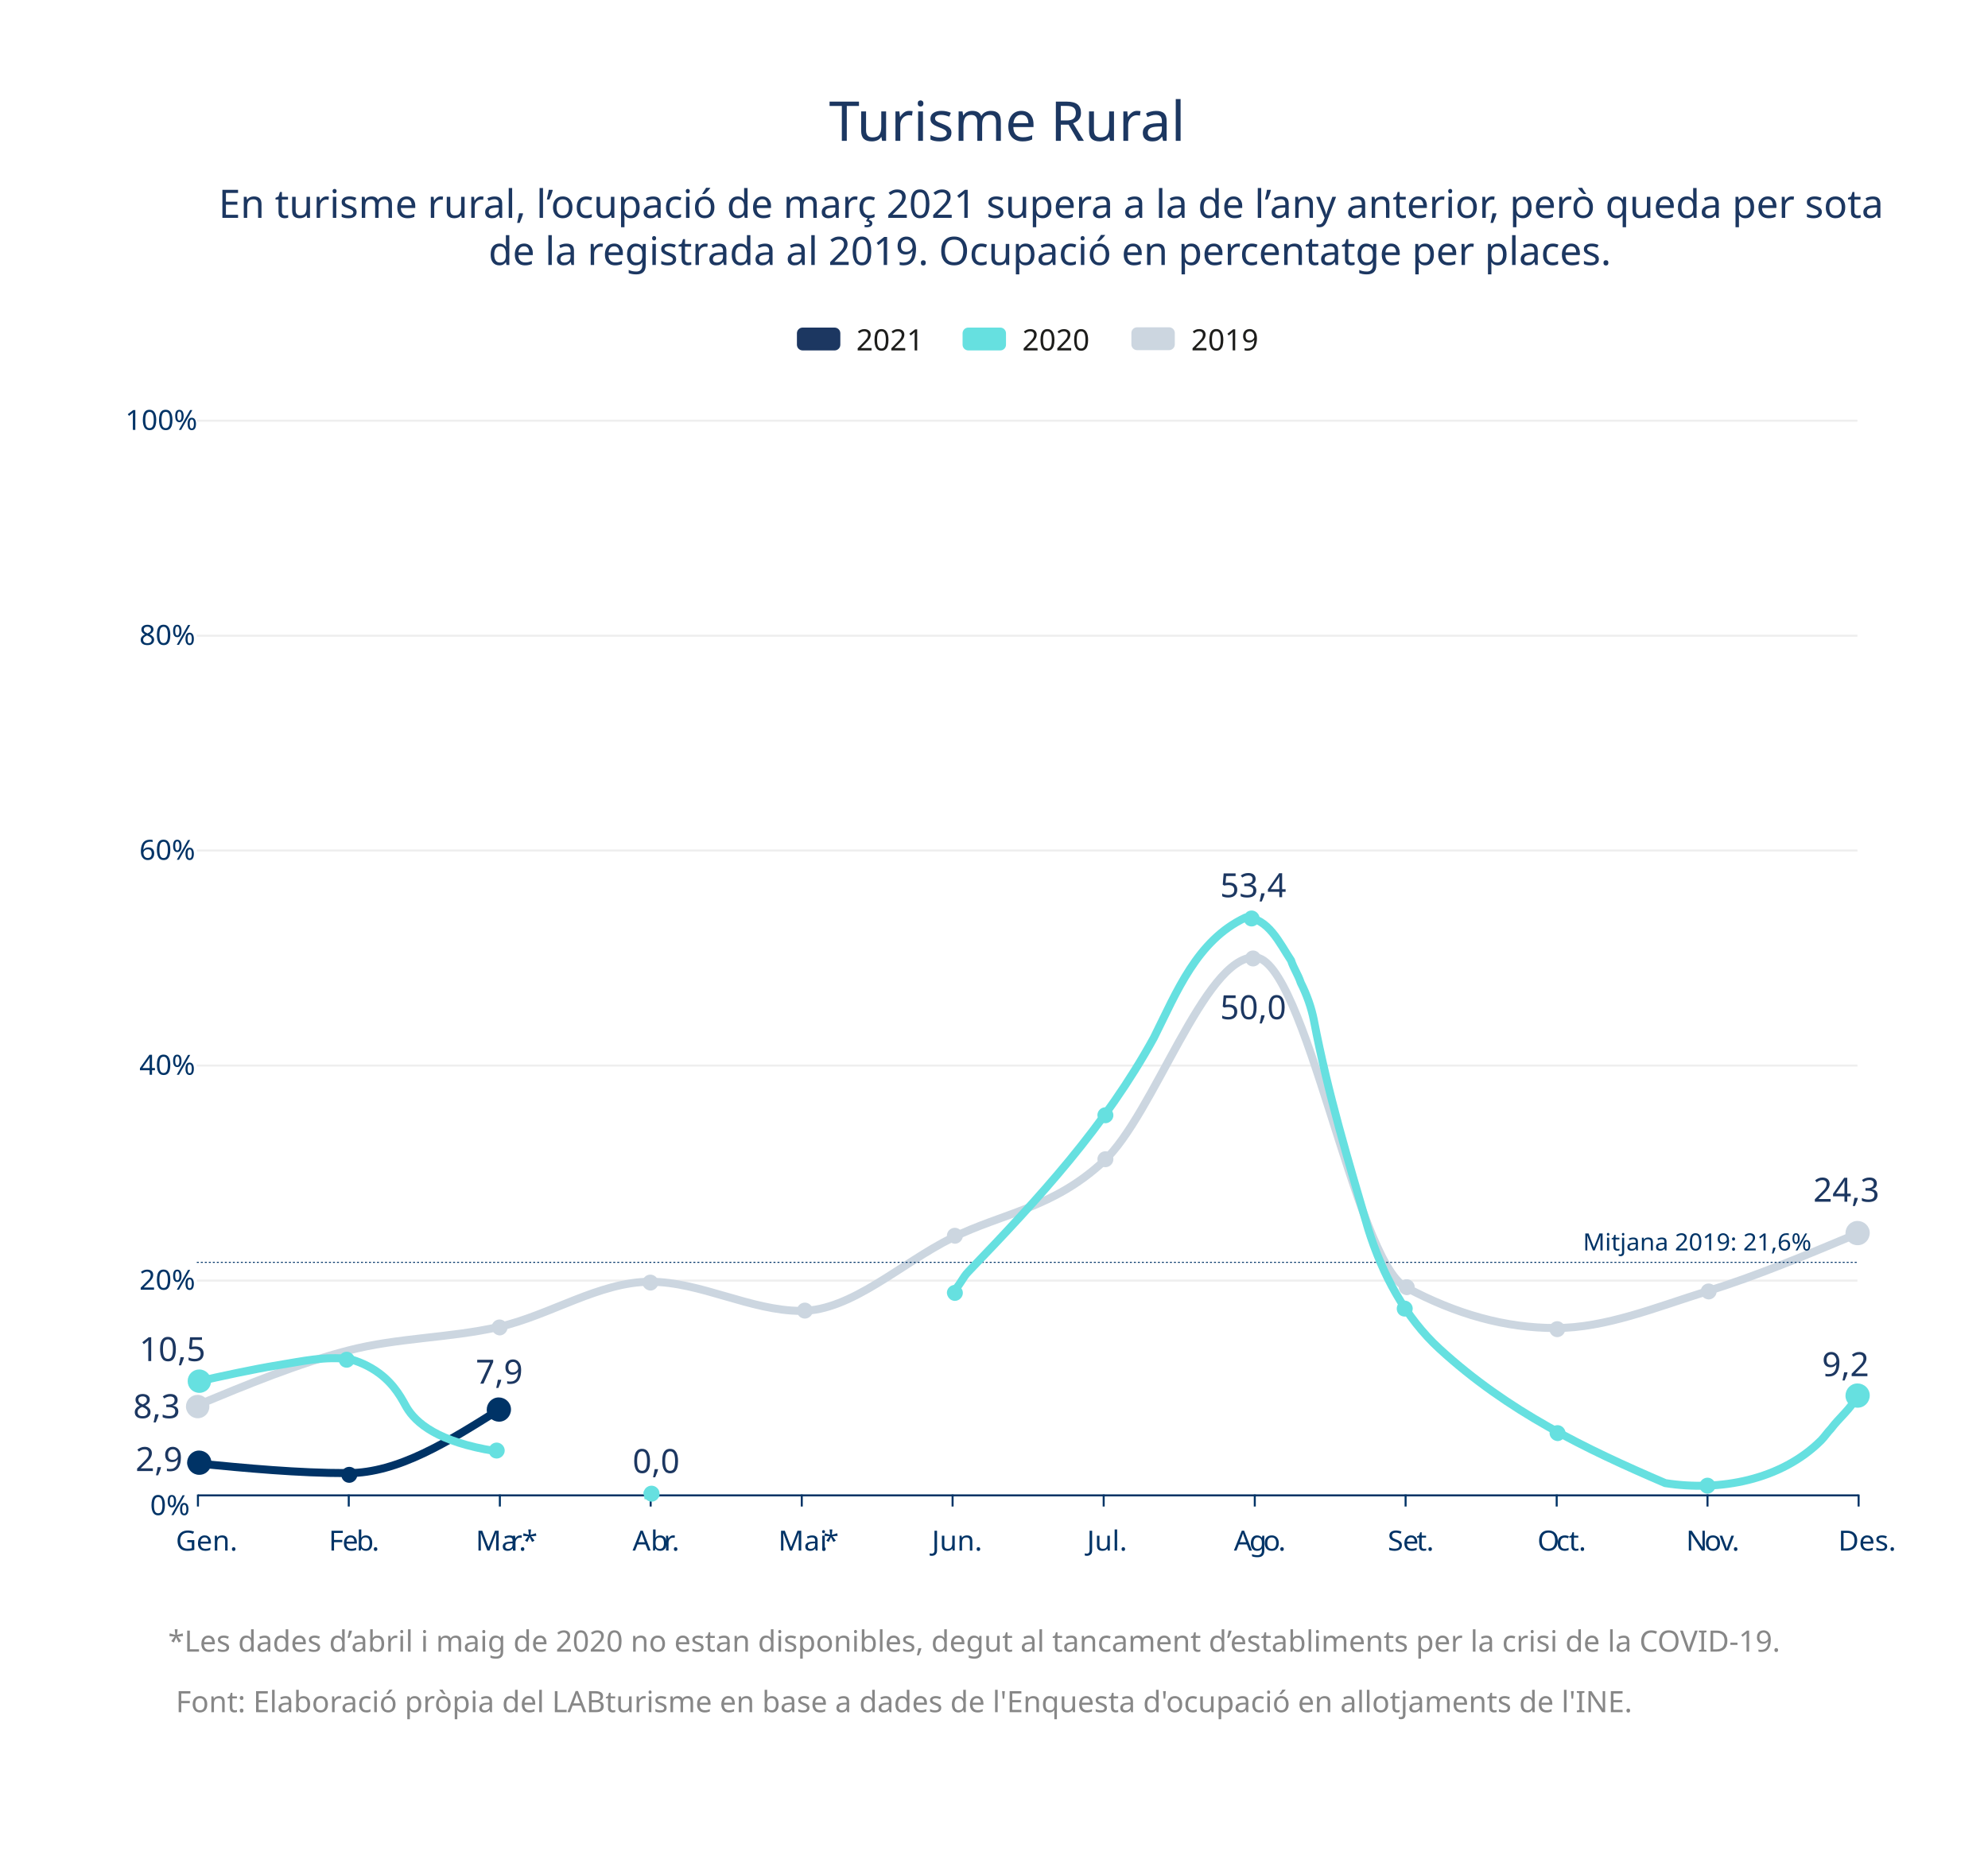
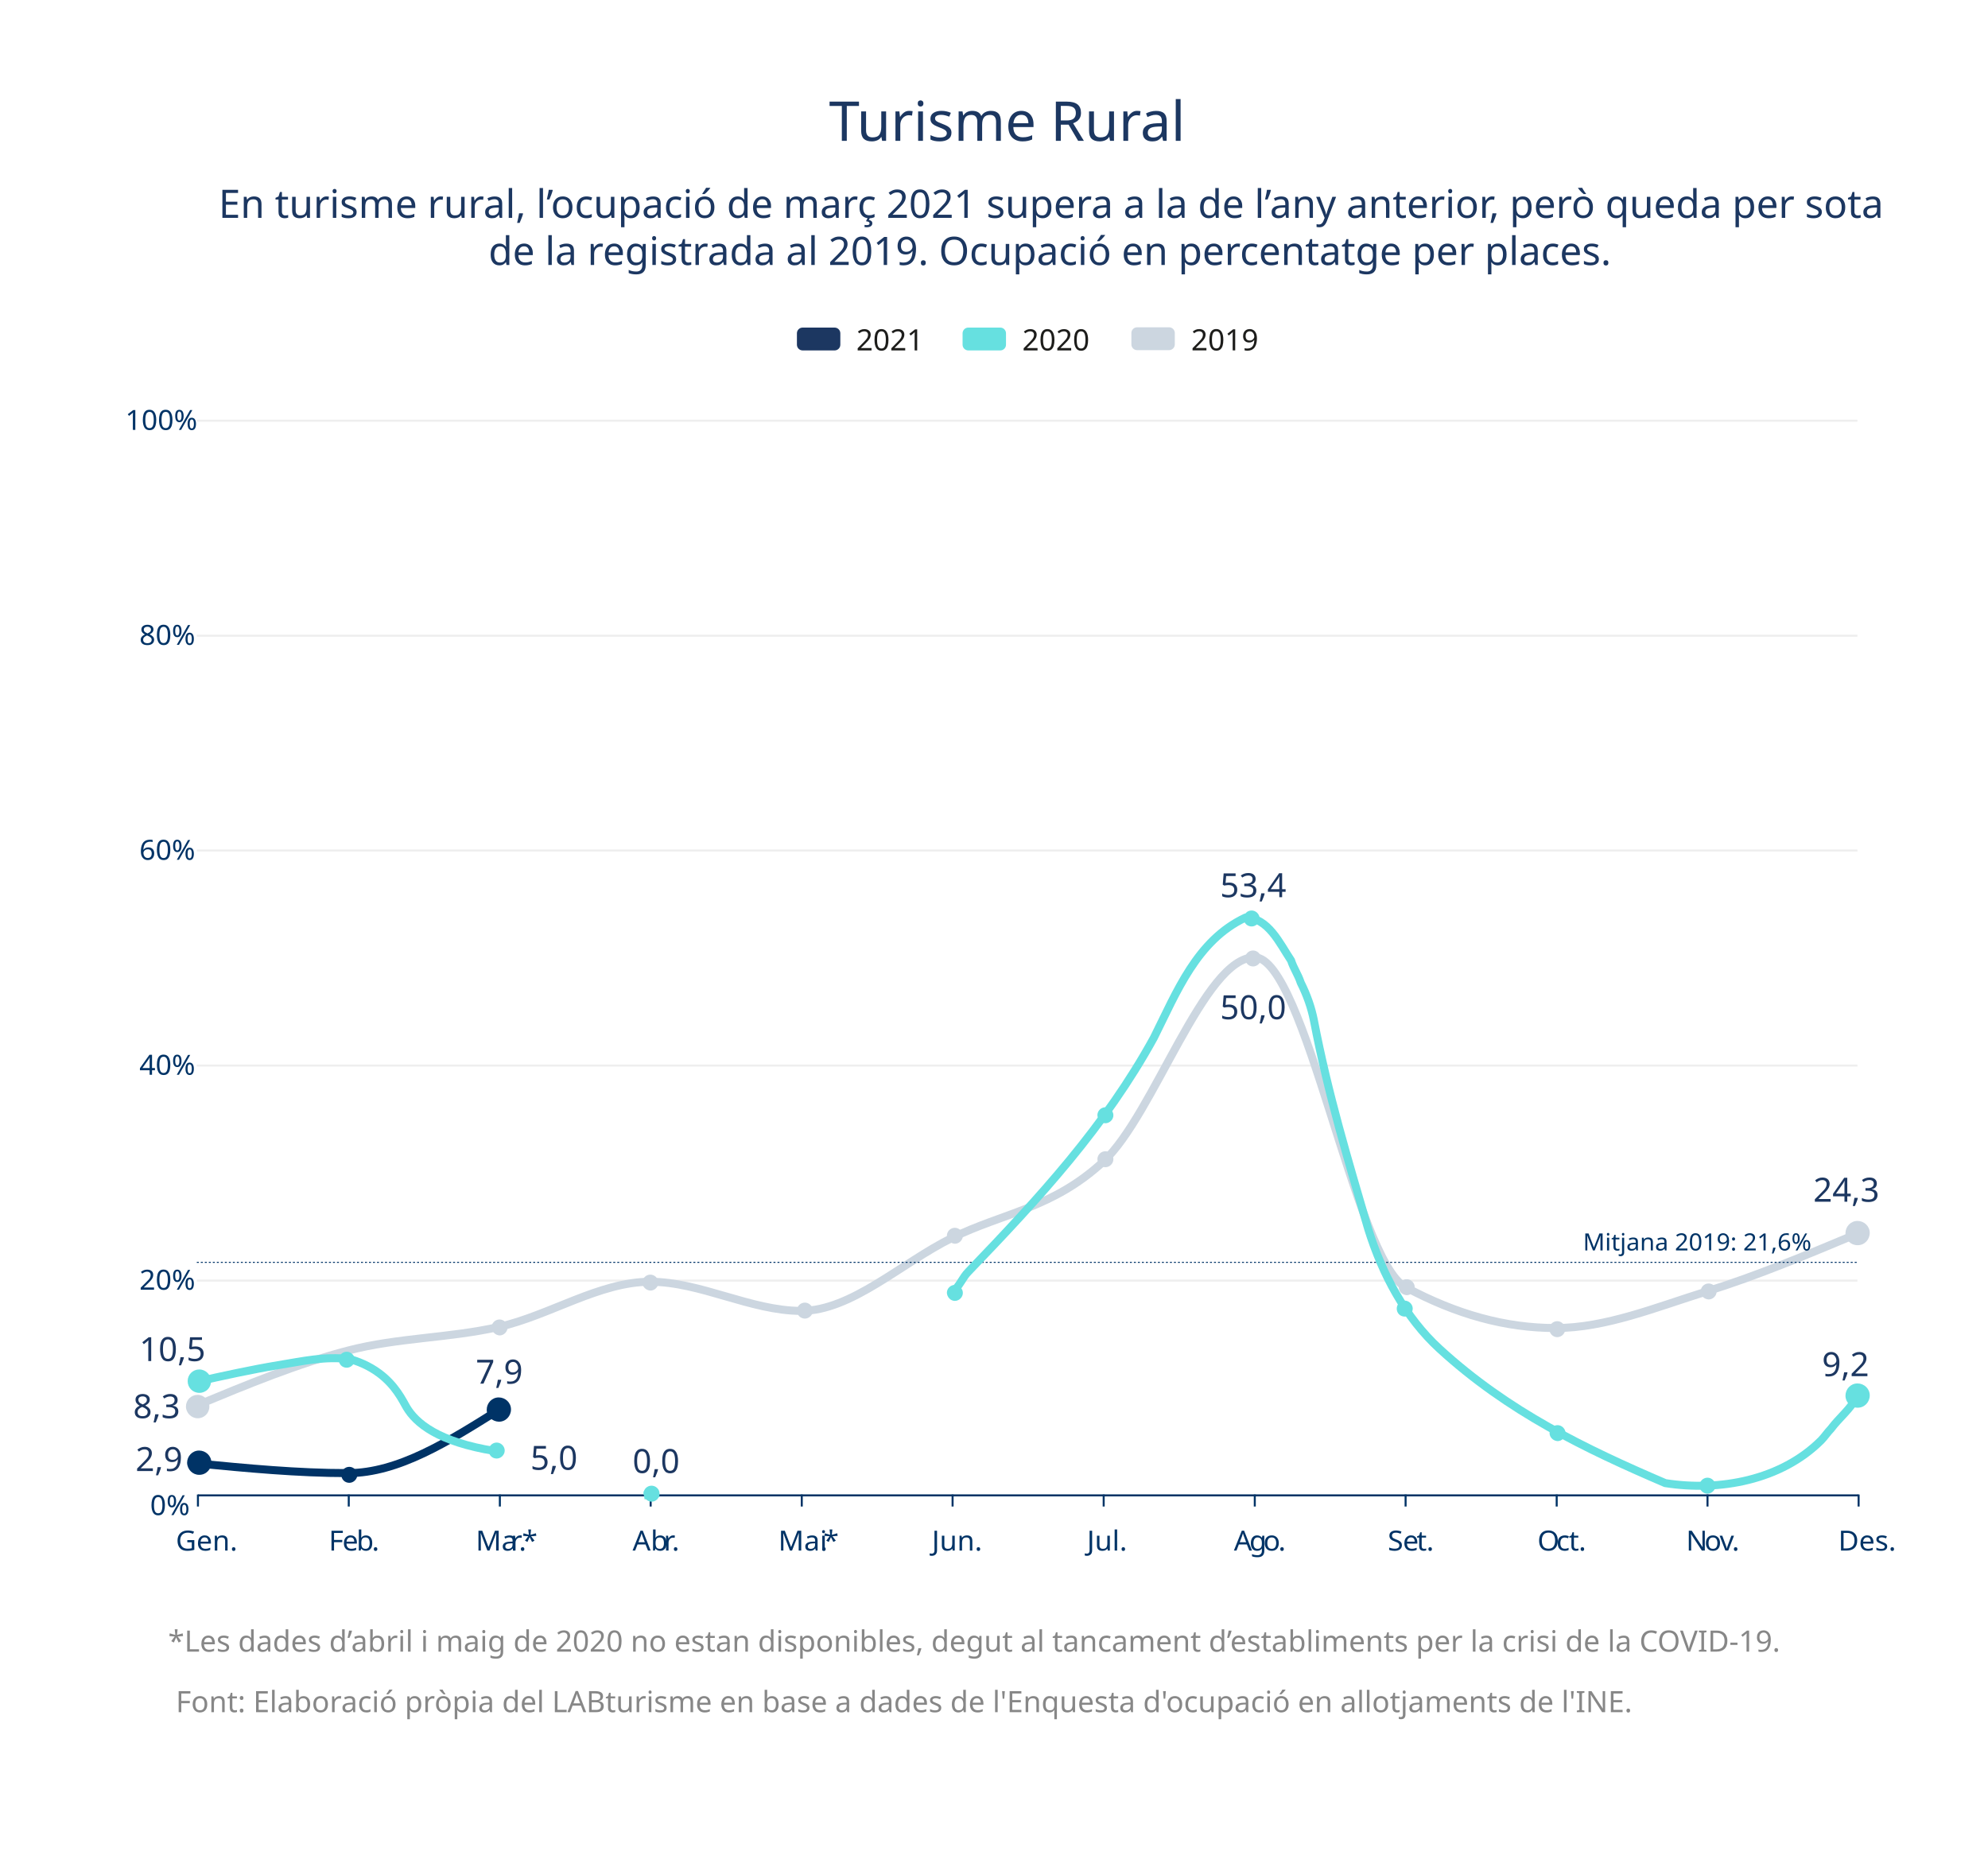
<svg xmlns="http://www.w3.org/2000/svg" version="1.1" id="Capa_1" x="0px" y="0px" viewBox="0 0 696 648" style="enable-background:new 0 0 696 648;" xml:space="preserve">
  <style type="text/css">
	.st0{fill:#1C3761;}
	.st1{font-family:'OpenSans-Bold';}
	.st2{font-size:19.23px;}
	.st3{font-family:'OpenSans-Light';}
	.st4{font-size:13.74px;}
	.st5{fill:#66E0E0;}
	.st6{fill:#1D1D1B;}
	.st7{font-family:'OpenSans-SemiBold';}
	.st8{font-size:10.3px;}
	.st9{fill:none;}
	.st10{fill:none;stroke:#EEEEEE;stroke-width:0.701;stroke-dasharray:0;}
	.st11{fill:#003366;}
	.st12{font-family:'SourceSansPro-Regular';}
	.st13{font-size:9.723px;}
	.st14{fill:none;stroke:#003366;stroke-width:0.701;stroke-dasharray:0;}
	.st15{letter-spacing:-1;}
	.st16{fill:none;stroke:#003366;stroke-width:2.805;}
	.st17{fill:none;stroke:#CCD6E0;stroke-width:2.805;}
	.st18{fill:#CCD6E0;}
	.st19{fill:none;stroke:#003366;stroke-width:0.351;stroke-dasharray:0.701,0.701;}
	.st20{font-family:'ArialMT';}
	.st21{font-size:8.334px;}
	.st22{font-size:11.68px;}
	.st23{fill:none;stroke:#66E0E0;stroke-width:2.805;}
	.st24{fill:#878787;}
</style>
  <text transform="matrix(1 0 0 1 290.2435 49.3174)" class="st0 st1 st2">Turisme Rural</text>
  <text transform="matrix(1 0 0 1 76.5335 76.2753)" class="st0 st3 st4">En turisme rural, l’ocupació de març 2021 supera a la de l’any anterior, però queda per sota  </text>
  <text transform="matrix(1 0 0 1 171.0335 92.7753)" class="st0 st3 st4">de la registrada al 2019. Ocupació en percentatge per places.</text>
  <path class="st0" d="M281,114.7h11.2c1.1,0,2,0.9,2,2v4c0,1.1-0.9,2-2,2H281c-1.1,0-2-0.9-2-2v-4C279,115.6,279.9,114.7,281,114.7z" />
  <path class="st5" d="M339,114.7h11.2c1.1,0,2,0.9,2,2v4c0,1.1-0.9,2-2,2H339c-1.1,0-2-0.9-2-2v-4C337,115.6,337.9,114.7,339,114.7z" />
  <text transform="matrix(1 0 0 1 357.8813 122.6965)" class="st6 st7 st8">2020</text>
  <text transform="matrix(1 0 0 1 299.7732 122.6964)" class="st6 st7 st8">2021</text>
  <g id="facets">
    <rect x="68.9" y="147" class="st9" width="581.4" height="376.3" />
    <line class="st10" x1="68.9" y1="523.6" x2="650.3" y2="523.6" />
-     <text transform="matrix(1.0196 0 0 1 52.5571 530.4922)" class="st11 st12 st13">0%</text>
+     <text transform="matrix(1.0196 0 0 1 52.5571 530.4923)" class="st11 st12 st13">0%</text>
    <line class="st10" x1="68.9" y1="448.4" x2="650.3" y2="448.4" />
-     <text transform="matrix(1.0196 0 0 1 48.7817 451.5811)" class="st11 st12 st13">20%</text>
+     <text transform="matrix(1.0196 0 0 1 48.7817 451.5812)" class="st11 st12 st13">20%</text>
    <line class="st10" x1="68.9" y1="373.1" x2="650.3" y2="373.1" />
-     <text transform="matrix(1.0196 0 0 1 48.7817 376.3164)" class="st11 st12 st13">40%</text>
+     <text transform="matrix(1.0196 0 0 1 48.7817 376.3165)" class="st11 st12 st13">40%</text>
    <line class="st10" x1="68.9" y1="297.8" x2="650.3" y2="297.8" />
-     <text transform="matrix(1.0196 0 0 1 48.7817 301.0518)" class="st11 st12 st13">60%</text>
+     <text transform="matrix(1.0196 0 0 1 48.7817 301.0519)" class="st11 st12 st13">60%</text>
    <line class="st10" x1="68.9" y1="222.6" x2="650.3" y2="222.6" />
-     <text transform="matrix(1.0196 0 0 1 48.7817 225.7876)" class="st11 st12 st13">80%</text>
+     <text transform="matrix(1.0196 0 0 1 48.7817 225.7877)" class="st11 st12 st13">80%</text>
    <line class="st10" x1="68.9" y1="147.3" x2="650.3" y2="147.3" />
-     <text transform="matrix(1.0196 0 0 1 43.8545 150.5234)" class="st11 st12 st13">100%</text>
+     <text transform="matrix(1.0196 0 0 1 43.8545 150.5236)" class="st11 st12 st13">100%</text>
    <path class="st14" d="M69.3,523.6h581.4" />
    <line class="st14" x1="69.3" y1="523.3" x2="69.3" y2="527.5" />
-     <text transform="matrix(1.0196 0 0 1 61.5493 542.918)" class="st11 st12 st13">Gen.</text>
+     <text transform="matrix(1.0196 0 0 1 61.5493 542.9181)" class="st11 st12 st13">Gen.</text>
    <line class="st14" x1="122.1" y1="523.3" x2="122.1" y2="527.5" />
-     <text transform="matrix(1.0196 0 0 1 115.1011 542.918)" class="st11 st12 st13">F</text>
-     <text transform="matrix(1.0196 0 0 1 119.8594 542.918)" class="st11 st12 st13">e</text>
-     <text transform="matrix(1.0196 0 0 1 124.7764 542.918)" class="st11 st12 st13">b</text>
-     <text transform="matrix(1.0196 0 0 1 130.1592 542.918)" class="st11 st12 st13">.</text>
+     <text transform="matrix(1.0196 0 0 1 115.1011 542.9181)" class="st11 st12 st13">F</text>
+     <text transform="matrix(1.0196 0 0 1 119.8594 542.9181)" class="st11 st12 st13">e</text>
+     <text transform="matrix(1.0196 0 0 1 124.7764 542.9181)" class="st11 st12 st13">b</text>
+     <text transform="matrix(1.0196 0 0 1 130.1592 542.9181)" class="st11 st12 st13">.</text>
    <line class="st14" x1="175" y1="523.3" x2="175" y2="527.5" />
-     <text transform="matrix(1.0196 0 0 1 166.5566 542.918)" class="st11 st12 st13">Ma</text>
-     <text transform="matrix(1.0196 0 0 1 178.7603 542.918)" class="st11 st12 st13">r</text>
-     <text transform="matrix(1.0196 0 0 1 181.6348 542.918)" class="st11 st12 st13 st15">.</text>
-     <text transform="matrix(1.0196 0 0 1 182.7349 542.918)" class="st11 st12 st13">*</text>
+     <text transform="matrix(1.0196 0 0 1 166.5566 542.9181)" class="st11 st12 st13">Ma</text>
+     <text transform="matrix(1.0196 0 0 1 178.7603 542.9181)" class="st11 st12 st13">r</text>
+     <text transform="matrix(1.0196 0 0 1 181.6348 542.9181)" class="st11 st12 st13 st15">.</text>
+     <text transform="matrix(1.0196 0 0 1 182.7349 542.9181)" class="st11 st12 st13">*</text>
    <line class="st14" x1="227.8" y1="523.3" x2="227.8" y2="527.5" />
-     <text transform="matrix(1.0196 0 0 1 221.4619 542.918)" class="st11 st12 st13">Ab</text>
-     <text transform="matrix(1.0196 0 0 1 232.3369 542.918)" class="st11 st12 st13">r</text>
-     <text transform="matrix(1.0196 0 0 1 235.2119 542.918)" class="st11 st12 st13">.</text>
+     <text transform="matrix(1.0196 0 0 1 221.4619 542.9181)" class="st11 st12 st13">Ab</text>
+     <text transform="matrix(1.0196 0 0 1 232.3369 542.9181)" class="st11 st12 st13">r</text>
+     <text transform="matrix(1.0196 0 0 1 235.2119 542.9181)" class="st11 st12 st13">.</text>
    <line class="st14" x1="280.7" y1="523.3" x2="280.7" y2="527.5" />
-     <text transform="matrix(1.0196 0 0 1 272.4814 542.918)" class="st11 st12 st13">Mai</text>
-     <text transform="matrix(1.0196 0 0 1 287.123 542.918)" class="st11 st12 st13 st15">.</text>
-     <text transform="matrix(1.0196 0 0 1 288.2236 542.918)" class="st11 st12 st13">*</text>
+     <text transform="matrix(1.0196 0 0 1 272.4814 542.9181)" class="st11 st12 st13">Mai</text>
+     <text transform="matrix(1.0196 0 0 1 287.123 542.9181)" class="st11 st12 st13 st15">.</text>
+     <text transform="matrix(1.0196 0 0 1 288.2236 542.9181)" class="st11 st12 st13">*</text>
    <line class="st14" x1="333.5" y1="523.3" x2="333.5" y2="527.5" />
-     <text transform="matrix(1.0196 0 0 1 326.2568 542.918)" class="st11 st12 st13">Jun.</text>
+     <text transform="matrix(1.0196 0 0 1 326.2568 542.9181)" class="st11 st12 st13">Jun.</text>
    <line class="st14" x1="386.4" y1="523.3" x2="386.4" y2="527.5" />
-     <text transform="matrix(1.0196 0 0 1 380.5581 542.918)" class="st11 st12 st13">Jul.</text>
+     <text transform="matrix(1.0196 0 0 1 380.5576 542.9181)" class="st11 st12 st13">Jul.</text>
    <line class="st14" x1="439.3" y1="523.3" x2="439.3" y2="527.5" />
-     <text transform="matrix(1.0196 0 0 1 431.9878 542.918)" class="st11 st12 st13">A</text>
-     <text transform="matrix(1.0196 0 0 1 437.3809 542.918)" class="st11 st12 st13">g</text>
-     <text transform="matrix(1.0196 0 0 1 442.2383 542.918)" class="st11 st12 st13">o</text>
-     <text transform="matrix(1.0196 0 0 1 447.5127 542.918)" class="st11 st12 st13">.</text>
+     <text transform="matrix(1.0196 0 0 1 431.9883 542.9181)" class="st11 st12 st13">A</text>
+     <text transform="matrix(1.0196 0 0 1 437.3809 542.9181)" class="st11 st12 st13">g</text>
+     <text transform="matrix(1.0196 0 0 1 442.2383 542.9181)" class="st11 st12 st13">o</text>
+     <text transform="matrix(1.0196 0 0 1 447.5127 542.9181)" class="st11 st12 st13">.</text>
    <line class="st14" x1="492.1" y1="523.3" x2="492.1" y2="527.5" />
-     <text transform="matrix(1.0196 0 0 1 485.8379 542.918)" class="st11 st12 st13">S</text>
-     <text transform="matrix(1.0196 0 0 1 491.1309 542.918)" class="st11 st12 st13">e</text>
-     <text transform="matrix(1.0196 0 0 1 495.9492 542.918)" class="st11 st12 st13">t</text>
-     <text transform="matrix(1.0196 0 0 1 499.3691 542.918)" class="st11 st12 st13">.</text>
+     <text transform="matrix(1.0196 0 0 1 485.8379 542.9181)" class="st11 st12 st13">S</text>
+     <text transform="matrix(1.0196 0 0 1 491.1309 542.9181)" class="st11 st12 st13">e</text>
+     <text transform="matrix(1.0196 0 0 1 495.9492 542.9181)" class="st11 st12 st13">t</text>
+     <text transform="matrix(1.0196 0 0 1 499.3691 542.9181)" class="st11 st12 st13">.</text>
    <line class="st14" x1="545" y1="523.3" x2="545" y2="527.5" />
-     <text transform="matrix(1.0196 0 0 1 538.2461 542.918)" class="st11 st12 st13">O</text>
-     <text transform="matrix(1.0196 0 0 1 544.8281 542.918)" class="st11 st12 st13">c</text>
-     <text transform="matrix(1.0196 0 0 1 549.249 542.918)" class="st11 st12 st13">t</text>
-     <text transform="matrix(1.0196 0 0 1 552.6699 542.918)" class="st11 st12 st13">.</text>
+     <text transform="matrix(1.0196 0 0 1 538.2461 542.9181)" class="st11 st12 st13">O</text>
+     <text transform="matrix(1.0196 0 0 1 544.8281 542.9181)" class="st11 st12 st13">c</text>
+     <text transform="matrix(1.0196 0 0 1 549.249 542.9181)" class="st11 st12 st13">t</text>
+     <text transform="matrix(1.0196 0 0 1 552.6699 542.9181)" class="st11 st12 st13">.</text>
    <line class="st14" x1="597.8" y1="523.3" x2="597.8" y2="527.5" />
-     <text transform="matrix(1.0196 0 0 1 590.2949 542.918)" class="st11 st12 st13">N</text>
-     <text transform="matrix(1.0196 0 0 1 596.709 542.918)" class="st11 st12 st13">o</text>
-     <text transform="matrix(1.0196 0 0 1 602.043 542.918)" class="st11 st12 st13">v</text>
-     <text transform="matrix(1.0196 0 0 1 606.3252 542.918)" class="st11 st12 st13">.</text>
+     <text transform="matrix(1.0196 0 0 1 590.2949 542.9181)" class="st11 st12 st13">N</text>
+     <text transform="matrix(1.0196 0 0 1 596.709 542.9181)" class="st11 st12 st13">o</text>
+     <text transform="matrix(1.0196 0 0 1 602.043 542.9181)" class="st11 st12 st13">v</text>
+     <text transform="matrix(1.0196 0 0 1 606.3252 542.9181)" class="st11 st12 st13">.</text>
    <line class="st14" x1="650.7" y1="523.3" x2="650.7" y2="527.5" />
-     <text transform="matrix(1.0196 0 0 1 643.5801 542.918)" class="st11 st12 st13">Des.</text>
+     <text transform="matrix(1.0196 0 0 1 643.5801 542.9181)" class="st11 st12 st13">Des.</text>
  </g>
  <path class="st16" d="M68.9,512.4c17.6,1.7,35.2,3.4,52.9,3.4s35.2-11.1,52.9-22.2" />
  <path class="st17" d="M68.9,492.1c17.6-7.3,35.2-14.6,52.9-19.2s35.2-4.3,52.9-8.3s35.2-15.8,52.9-15.8s35.2,10.2,52.9,10.2  s35.2-16.9,52.9-25.6s35.2-10.3,52.9-26.7s35.2-71.5,52.9-71.5s35.2,106,52.9,115.5S527,465,544.6,465s35.2-7.3,52.9-12.8  s35.2-12.9,52.9-20.3" />
  <g id="data-points">
    <path id="point-0-0" class="st11" d="M68.2,512.4c0-0.4,0.3-0.7,0.7-0.7c0.4,0,0.7,0.3,0.7,0.7s-0.3,0.7-0.7,0.7l0,0   C68.5,513.1,68.2,512.8,68.2,512.4L68.2,512.4z" />
    <path id="point-0-1" class="st11" d="M121.1,515.8c0-0.4,0.3-0.7,0.7-0.7c0.4,0,0.7,0.3,0.7,0.7s-0.3,0.7-0.7,0.7l0,0   C121.4,516.5,121.1,516.2,121.1,515.8z" />
    <path id="point-0-2" class="st11" d="M170.4,493.6c0-2.3,1.8-4.3,4.2-4.3c2.3,0,4.3,1.8,4.3,4.2c0,2.3-1.8,4.3-4.2,4.3h-0.1   C172.3,497.7,170.4,495.9,170.4,493.6z" />
    <path id="point-1-0" class="st5" d="M68.2,483.8c0-0.4,0.3-0.7,0.7-0.7c0.4,0,0.7,0.3,0.7,0.7s-0.3,0.7-0.7,0.7l0,0   C68.5,484.5,68.2,484.2,68.2,483.8L68.2,483.8z" />
    <path id="point-1-1" class="st5" d="M121.1,475.9c0-0.4,0.3-0.7,0.7-0.7c0.4,0,0.7,0.3,0.7,0.7s-0.3,0.7-0.7,0.7l0,0   C121.4,476.6,121.1,476.3,121.1,475.9z" />
    <path id="point-1-3" class="st5" d="M226.8,523.3c0-0.4,0.3-0.7,0.7-0.7s0.7,0.3,0.7,0.7s-0.3,0.7-0.7,0.7l0,0   C227.1,524,226.8,523.7,226.8,523.3L226.8,523.3z" />
    <path id="point-1-6" class="st5" d="M385.3,391.2c0-0.4,0.3-0.7,0.7-0.7c0.4,0,0.7,0.3,0.7,0.7s-0.3,0.7-0.7,0.7l0,0   C385.7,391.9,385.3,391.6,385.3,391.2z" />
    <path id="point-1-7" class="st5" d="M438.2,322.3c0-0.4,0.3-0.7,0.7-0.7s0.7,0.3,0.7,0.7s-0.3,0.7-0.7,0.7l0,0   C438.5,323,438.2,322.7,438.2,322.3z" />
    <path id="point-1-10" class="st5" d="M596.8,520.3c0-0.4,0.3-0.7,0.7-0.7s0.7,0.3,0.7,0.7s-0.3,0.7-0.7,0.7l0,0   C597.1,521,596.8,520.7,596.8,520.3z" />
    <path id="point-1-11" class="st5" d="M646.1,488.7c0-2.3,1.8-4.3,4.2-4.3c2.3,0,4.3,1.8,4.3,4.2c0,2.3-1.8,4.3-4.2,4.3h-0.1   C648,492.9,646.1,491,646.1,488.7z" />
    <path id="point-2-0" class="st18" d="M68.2,492.1c0-0.4,0.3-0.7,0.7-0.7c0.4,0,0.7,0.3,0.7,0.7s-0.3,0.7-0.7,0.7l0,0   C68.5,492.8,68.2,492.4,68.2,492.1z" />
    <path id="point-2-1" class="st18" d="M121.1,472.9c0-0.4,0.3-0.7,0.7-0.7c0.4,0,0.7,0.3,0.7,0.7s-0.3,0.7-0.7,0.7l0,0   C121.4,473.6,121.1,473.2,121.1,472.9z" />
    <path id="point-2-2" class="st18" d="M173.9,464.6c0-0.4,0.3-0.7,0.7-0.7s0.7,0.3,0.7,0.7s-0.3,0.7-0.7,0.7l0,0   C174.2,465.3,173.9,465,173.9,464.6z" />
    <path id="point-2-3" class="st18" d="M226.8,448.8c0-0.4,0.3-0.7,0.7-0.7s0.7,0.3,0.7,0.7s-0.3,0.7-0.7,0.7l0,0   C227.1,449.5,226.8,449.2,226.8,448.8z" />
    <path id="point-2-4" class="st18" d="M279.6,458.9c0-0.4,0.3-0.7,0.7-0.7c0.4,0,0.7,0.3,0.7,0.7s-0.3,0.7-0.7,0.7l0,0   C280,459.6,279.6,459.3,279.6,458.9L279.6,458.9z" />
    <path id="point-2-5" class="st18" d="M332.5,433.3c0-0.4,0.3-0.7,0.7-0.7c0.4,0,0.7,0.3,0.7,0.7s-0.3,0.7-0.7,0.7l0,0   C332.8,434,332.5,433.7,332.5,433.3z" />
    <path id="point-2-6" class="st18" d="M385.3,406.6c0-0.4,0.3-0.7,0.7-0.7c0.4,0,0.7,0.3,0.7,0.7s-0.3,0.7-0.7,0.7l0,0   C385.7,407.3,385.3,407,385.3,406.6z" />
    <path id="point-2-7" class="st18" d="M438.2,335.1c0-0.4,0.3-0.7,0.7-0.7s0.7,0.3,0.7,0.7s-0.3,0.7-0.7,0.7l0,0   C438.5,335.8,438.2,335.5,438.2,335.1z" />
    <path id="point-2-8" class="st18" d="M491,450.7c0-0.4,0.3-0.7,0.7-0.7s0.7,0.3,0.7,0.7s-0.3,0.7-0.7,0.7l0,0   C491.4,451.4,491.1,451,491,450.7z" />
    <path id="point-2-9" class="st18" d="M543.9,465c0-0.4,0.3-0.7,0.7-0.7s0.7,0.3,0.7,0.7s-0.3,0.7-0.7,0.7l0,0   C544.2,465.7,543.9,465.3,543.9,465z" />
    <path id="point-2-10" class="st18" d="M596.8,452.2c0-0.4,0.3-0.7,0.7-0.7s0.7,0.3,0.7,0.7s-0.3,0.7-0.7,0.7l0,0   C597.1,452.9,596.8,452.6,596.8,452.2z" />
    <path id="point-2-11" class="st18" d="M646.1,431.8c0-2.3,1.8-4.3,4.2-4.3c2.3,0,4.3,1.8,4.3,4.2c0,2.3-1.8,4.3-4.2,4.3h-0.1   C648,436,646.1,434.2,646.1,431.8z" />
  </g>
  <line class="st19" x1="68.9" y1="442" x2="650.3" y2="442" />
-   <text transform="matrix(1.0196 0 0 1 554.1924 437.8369)" class="st11 st20 st21">Mitjana 2019: 21,6%</text>
+   <text transform="matrix(1.0196 0 0 1 554.1924 437.837)" class="st11 st20 st21">Mitjana 2019: 21,6%</text>
  <text transform="matrix(1 0 0 1 48.7819 476.5669)" class="st0 st12 st22">10,5</text>
  <path id="point-0-0-2" class="st5" d="M65.7,483.6c0-2.3,1.8-4.1,4.1-4.1c2.2,0,4.1,1.9,4.1,4.1c0,2.3-1.8,4.1-4.1,4.1  S65.7,485.9,65.7,483.6L65.7,483.6z" />
  <path id="point-0-0-3" class="st18" d="M65.1,492.5c0-2.3,1.8-4.1,4.1-4.1c2.2,0,4.1,1.9,4.1,4.1c0,2.3-1.8,4.1-4.1,4.1  C67,496.6,65.1,494.7,65.1,492.5z" />
  <text transform="matrix(1 0 0 1 47.4378 515.0687)" class="st0 st12 st22">2,9</text>
  <path id="point-0-1-2" class="st5" d="M118.6,476.1c0-1.5,1.2-2.8,2.8-2.8l0,0c1.5,0,2.8,1.3,2.8,2.8s-1.3,2.8-2.8,2.8l0,0l0,0  C119.8,478.9,118.6,477.7,118.6,476.1z" />
  <path id="point-0-1-3" class="st5" d="M225.3,523c0-1.5,1.2-2.8,2.8-2.8l0,0c1.5,0,2.8,1.2,2.8,2.8c0,1.5-1.2,2.8-2.8,2.8l0,0l0,0  C226.6,525.8,225.4,524.5,225.3,523z" />
  <path id="point-0-1-4" class="st5" d="M331.5,452.7c0-1.5,1.2-2.8,2.8-2.8l0,0c1.5,0,2.8,1.3,2.8,2.8s-1.3,2.8-2.8,2.8l0,0  C332.8,455.5,331.6,454.2,331.5,452.7z" />
  <path id="point-0-1-5" class="st11" d="M119.5,516.4c0-1.5,1.2-2.8,2.8-2.8l0,0c1.5,0,2.8,1.3,2.8,2.8s-1.3,2.8-2.8,2.8l0,0  C120.7,519.2,119.5,518,119.5,516.4z" />
  <path id="point-0-1-6" class="st5" d="M384.2,390.5c0-1.5,1.2-2.8,2.8-2.8l0,0c1.5,0,2.8,1.3,2.8,2.8s-1.3,2.8-2.8,2.8l0,0  C385.5,393.3,384.3,392,384.2,390.5z" />
  <path id="point-0-1-7" class="st5" d="M435.4,321.6c0-1.5,1.2-2.8,2.8-2.8l0,0c1.5,0,2.8,1.3,2.8,2.8s-1.3,2.8-2.8,2.8l0,0  C436.7,324.4,435.4,323.2,435.4,321.6z" />
  <path id="point-0-1-8" class="st5" d="M489,458.2c0-1.5,1.2-2.8,2.8-2.8l0,0c1.5,0,2.8,1.3,2.8,2.8s-1.3,2.8-2.8,2.8l0,0  C490.2,461,489,459.8,489,458.2z" />
  <path id="point-0-1-9" class="st5" d="M542.5,501.8c0-1.5,1.2-2.8,2.8-2.8l0,0c1.5,0,2.8,1.3,2.8,2.8s-1.3,2.8-2.8,2.8l0,0  C543.8,504.5,542.5,503.3,542.5,501.8z" />
  <path id="point-0-1-10" class="st5" d="M595,520.2c0-1.5,1.2-2.8,2.8-2.8l0,0c1.5,0,2.8,1.3,2.8,2.8s-1.3,2.8-2.8,2.8l0,0  C596.3,523,595,521.8,595,520.2z" />
  <path id="point-0-1-11" class="st18" d="M595.4,452.2c0-1.5,1.2-2.8,2.8-2.8l0,0c1.5,0,2.8,1.3,2.8,2.8s-1.3,2.8-2.8,2.8l0,0  C596.6,454.9,595.4,453.7,595.4,452.2z" />
  <path id="point-0-1-12" class="st18" d="M542.4,465.4c0-1.5,1.2-2.8,2.8-2.8l0,0c1.5,0,2.8,1.3,2.8,2.8s-1.3,2.8-2.8,2.8l0,0  C543.7,468.2,542.5,467,542.4,465.4z" />
  <path id="point-0-1-13" class="st18" d="M489.7,450.7c0-1.5,1.2-2.8,2.8-2.8l0,0c1.5,0,2.8,1.3,2.8,2.8s-1.3,2.8-2.8,2.8l0,0  C490.9,453.4,489.7,452.2,489.7,450.7z" />
  <path id="point-0-1-14" class="st18" d="M435.9,335.6c0-1.5,1.2-2.8,2.8-2.8l0,0c1.5,0,2.8,1.3,2.8,2.8s-1.3,2.8-2.8,2.8l0,0  C437.1,338.4,435.9,337.1,435.9,335.6z" />
  <path id="point-0-1-15" class="st18" d="M384.2,405.9c0-1.5,1.2-2.8,2.8-2.8l0,0c1.5,0,2.8,1.3,2.8,2.8s-1.3,2.8-2.8,2.8l0,0  C385.5,408.7,384.3,407.5,384.2,405.9z" />
  <path id="point-0-1-16" class="st18" d="M331.5,432.7c0-1.5,1.2-2.8,2.8-2.8l0,0c1.5,0,2.8,1.3,2.8,2.8s-1.3,2.8-2.8,2.8l0,0  C332.8,435.4,331.6,434.2,331.5,432.7z" />
  <path id="point-0-1-17" class="st18" d="M279,458.9c0-1.5,1.2-2.8,2.8-2.8l0,0c1.5,0,2.8,1.3,2.8,2.8s-1.3,2.8-2.8,2.8l0,0  C280.3,461.7,279,460.5,279,458.9z" />
  <path id="point-0-1-18" class="st18" d="M224.9,449.1c0-1.5,1.2-2.8,2.8-2.8l0,0c1.5,0,2.8,1.3,2.8,2.8s-1.3,2.8-2.8,2.8l0,0  C226.2,451.8,224.9,450.6,224.9,449.1z" />
  <path id="point-0-1-19" class="st18" d="M172.1,464.8c0-1.5,1.2-2.8,2.8-2.8l0,0c1.5,0,2.8,1.3,2.8,2.8s-1.3,2.8-2.8,2.8l0,0  C173.4,467.5,172.2,466.3,172.1,464.8z" />
  <path class="st18" d="M398.1,114.6h11.2c1.1,0,2,0.9,2,2v4c0,1.1-0.9,2-2,2h-11.2c-1.1,0-2-0.9-2-2v-4  C396.1,115.5,397,114.6,398.1,114.6z" />
  <text transform="matrix(1 0 0 1 417.0115 122.6787)" class="st6 st7 st8">2019</text>
  <text transform="matrix(1 0 0 1 46.6042 496.5609)" class="st0 st12 st22">8,3</text>
  <text transform="matrix(1 0 0 1 221.4618 515.7631)" class="st0 st12 st22">0,0</text>
  <text transform="matrix(1 0 0 1 166.5565 484.4702)" class="st0 st12 st22">7,9</text>
  <text transform="matrix(1 0 0 1 427.1489 314.153)" class="st0 st12 st22">53,4</text>
  <text transform="matrix(1 0 0 1 427.1488 356.8654)" class="st0 st12 st22">50,0</text>
  <text transform="matrix(1 0 0 1 637.8906 481.8572)" class="st0 st12 st22">9,2</text>
  <text transform="matrix(1 0 0 1 634.8188 420.7719)" class="st0 st12 st22">24,3</text>
  <path id="point-0-2-2" class="st11" d="M65.5,512.2c0-2.3,1.8-4.3,4.2-4.3c2.3,0,4.3,1.8,4.3,4.2c0,2.3-1.8,4.3-4.2,4.3h-0.1  C67.5,516.4,65.6,514.6,65.5,512.2z" />
  <path class="st23" d="M333.5,452.4c2.5-2.1,3.5-5.1,5.5-7.1c25-26,48-51,65-82c8-16,15-34,32-42c8,0,12,9,16,15c1,3,2.4,4.8,3.4,7.8  c2.1,4.2,3.7,8.6,4.6,13.2c5,26,12,49,19,73c5,16,13,31,25,42c24,22,51,35,79,47c19,3,40.6-1,54.6-15c1-1,2.4-3,3.4-4  c3-4,7-7,9.3-11.6" />
  <path class="st23" d="M225.5,523.6c1.7-0.2,3.5-0.5,5.2-0.8" />
  <path class="st23" d="M68.9,483.8c9.4-2.1,18.9-4.2,28.5-5.8c8.7-1.4,16.3-3.2,25.1-2.1c2.6,0.7,6.4,2.1,10.2,4.9  c5.8,4.3,8.2,9.5,9.6,11.9c3.3,5.6,11.1,12.2,31.1,15.4" />
  <path id="point-0-1-2_1_" class="st5" d="M171.1,507.9c0-1.5,1.2-2.8,2.8-2.8c1.5,0,2.8,1.3,2.8,2.8s-1.3,2.8-2.8,2.8  C172.3,510.7,171.1,509.5,171.1,507.9z" />
  <g>
    <text transform="matrix(1 0 0 1 61.5492 599.4982)" class="st24 st7 st8">Font: Elaboració pròpia del LABturisme en base a dades de l'Enquesta d'ocupació en allotjaments de l'INE.        </text>
  </g>
  <text transform="matrix(1 0 0 1 58.8641 578.3083)" class="st24 st7 st8">*Les dades d’abril i maig de 2020 no estan disponibles, degut al tancament d’establiments per la crisi de la COVID-19.</text>
+   <g>
+     <text transform="matrix(1 0 0 1 185.6948 514.6335)" class="st0 st12 st22">5,0</text>
+   </g>
</svg>
